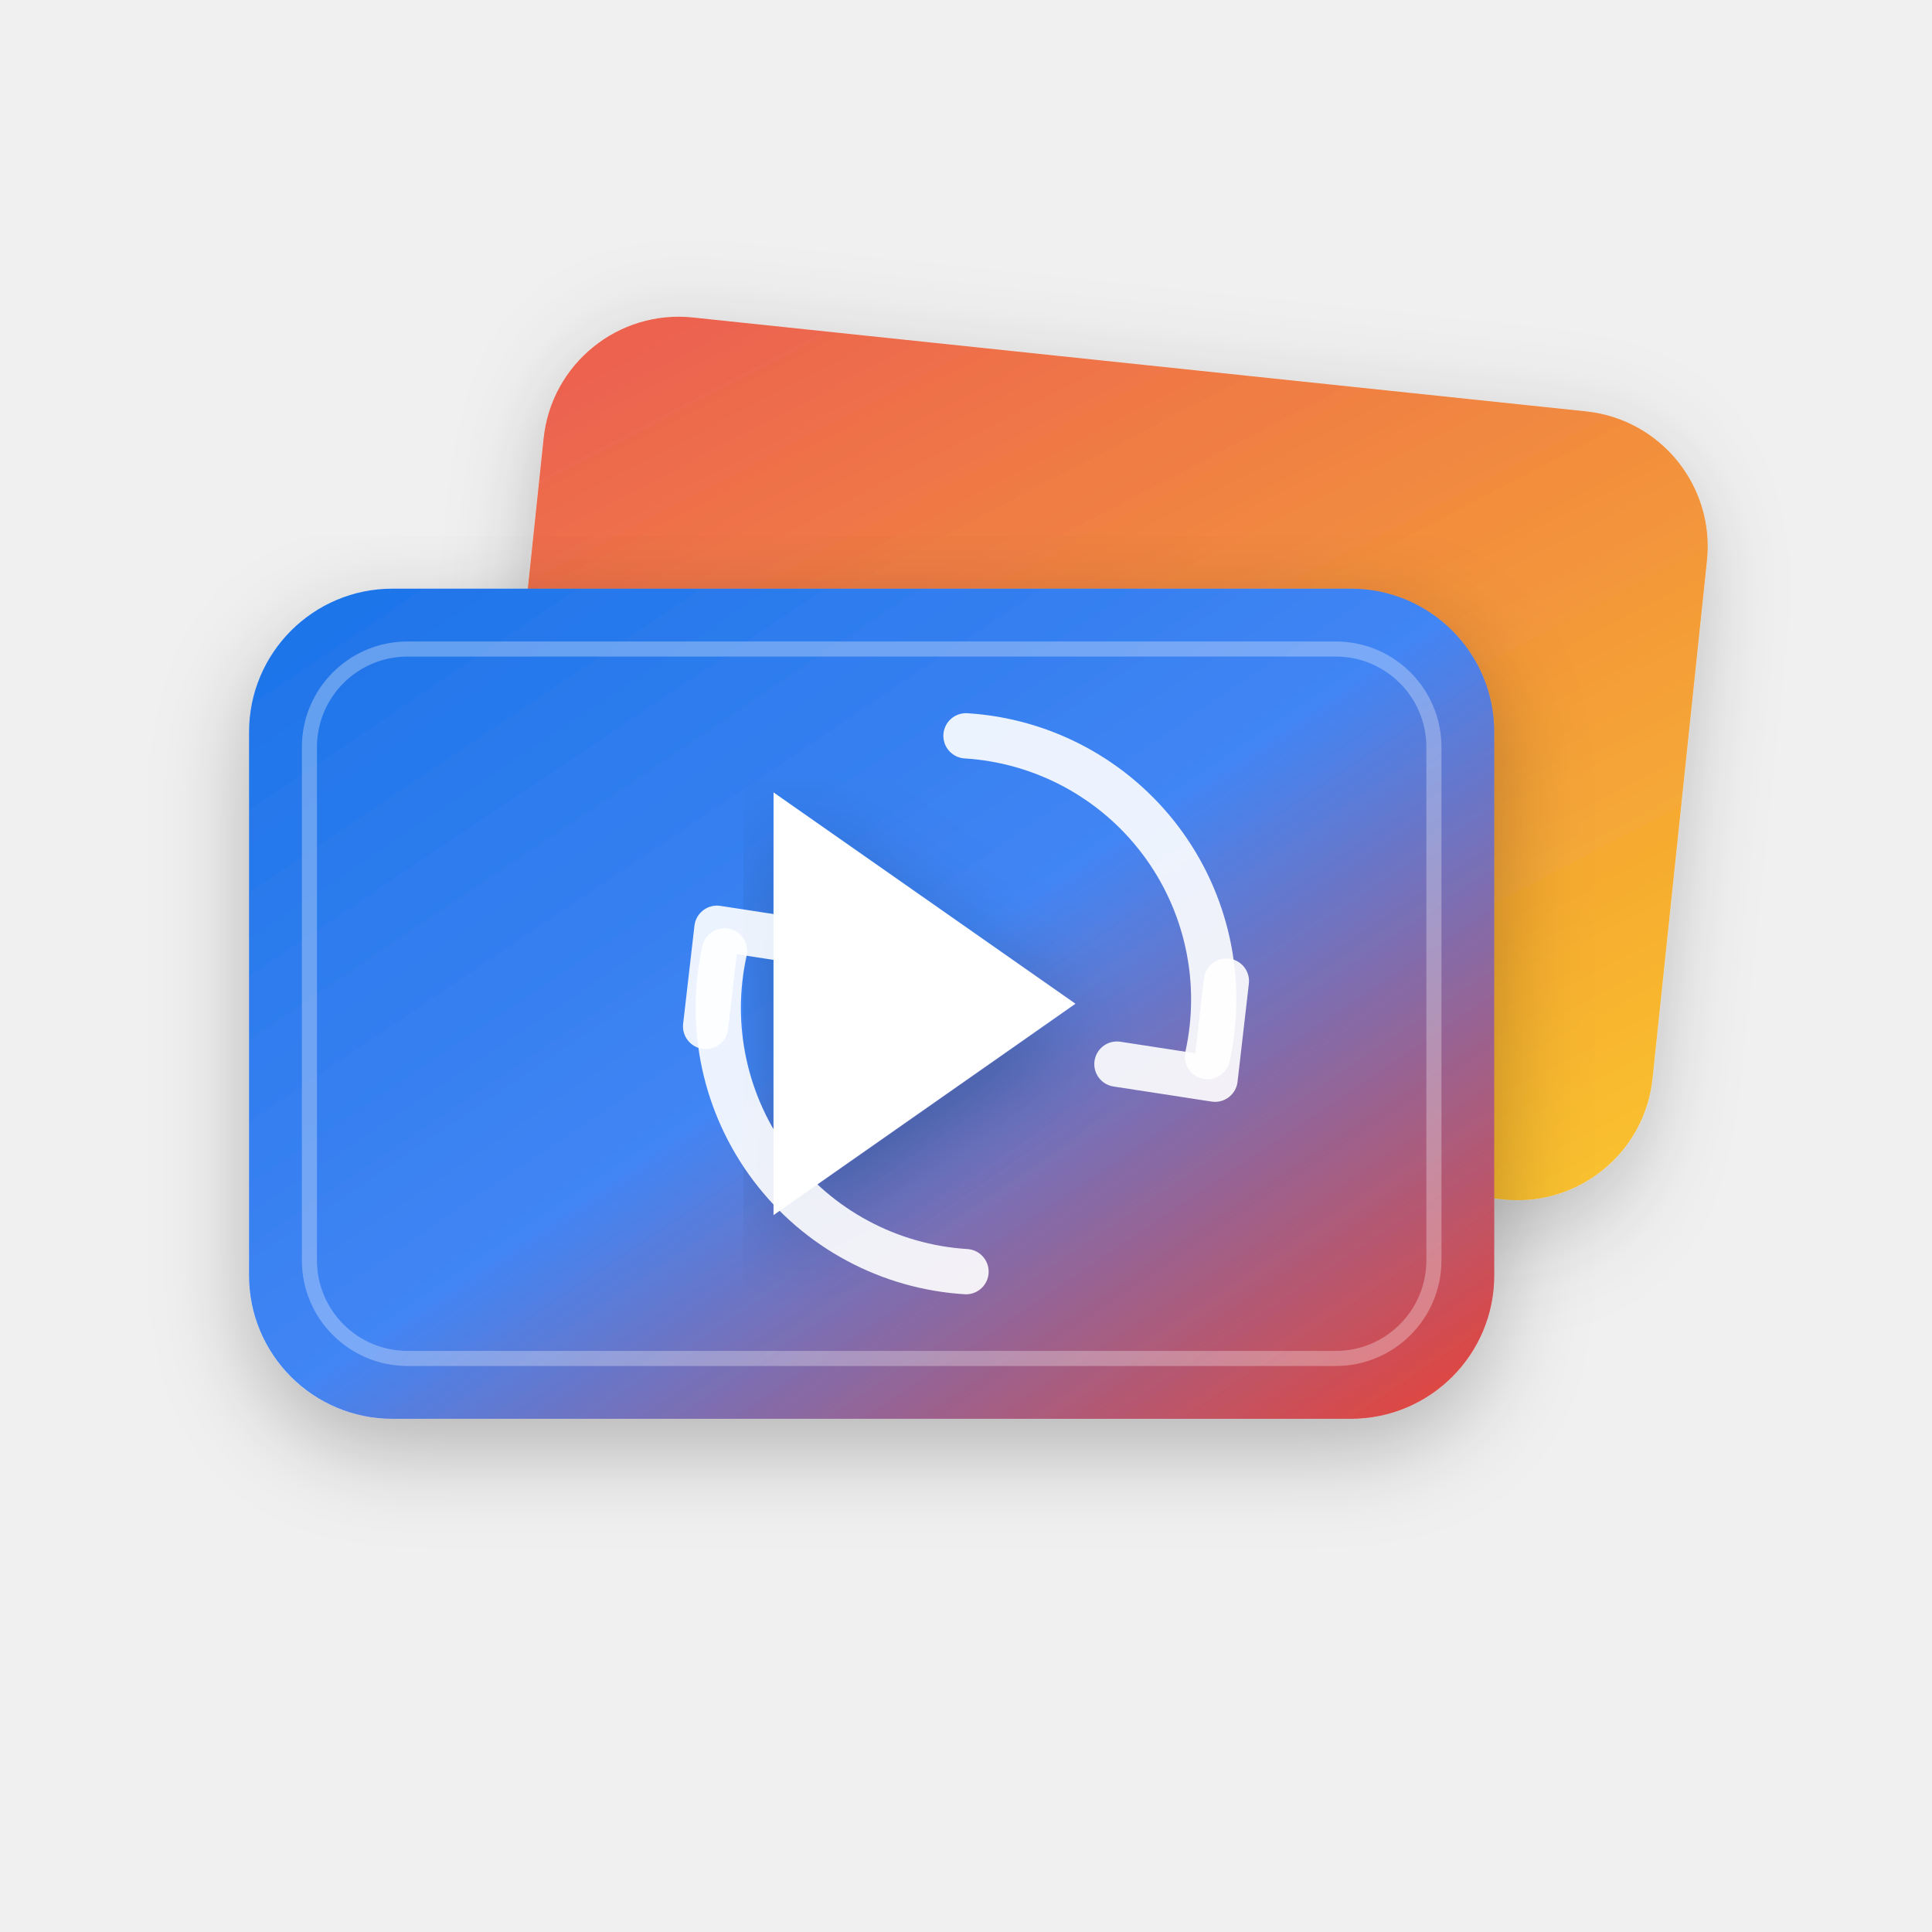
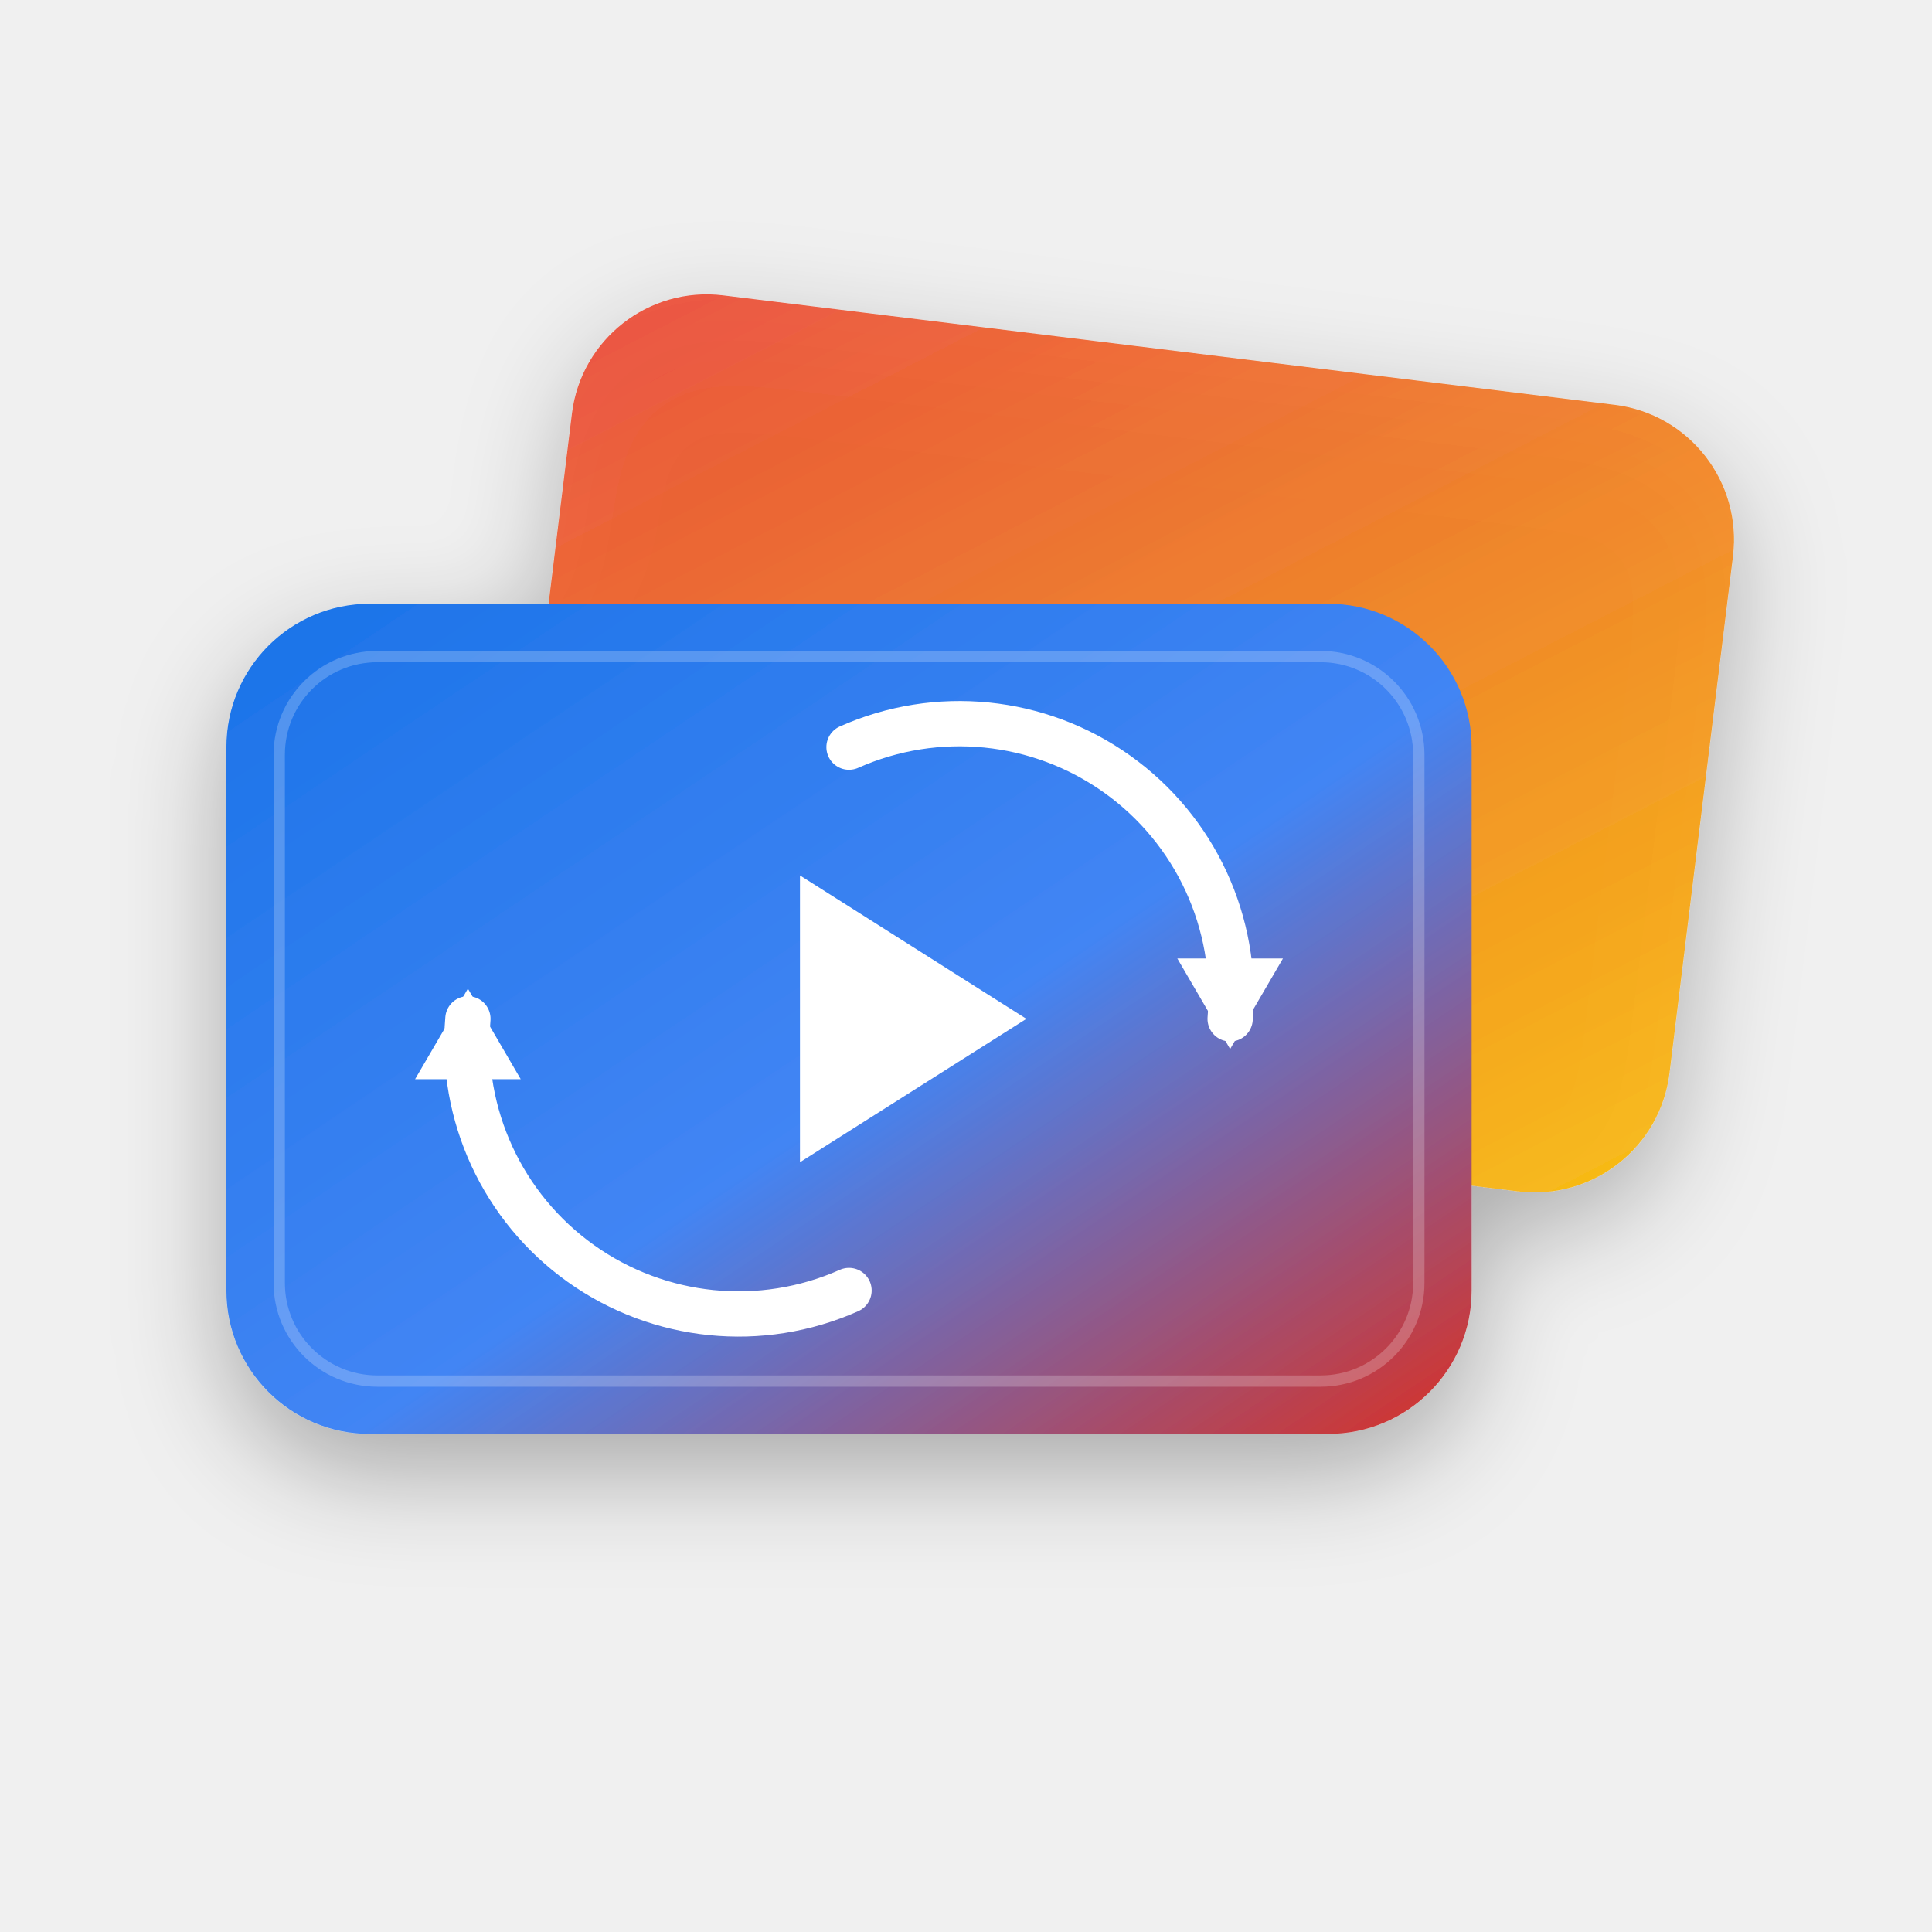
<svg xmlns="http://www.w3.org/2000/svg" viewBox="0 0 512 512" width="100%" height="100%">
  <defs>
    <linearGradient id="twinPrimary" x1="0%" y1="0%" x2="100%" y2="100%">
      <stop offset="0%" stop-color="#1a73e8" />
-       <stop offset="50%" stop-color="#4285f4" />
-       <stop offset="100%" stop-color="#ea4335" />
+       <stop offset="55%" stop-color="#4285f4" />
+       <stop offset="100%" stop-color="#d93025" />
    </linearGradient>
    <linearGradient id="twinSecondary" x1="0%" y1="0%" x2="100%" y2="100%">
      <stop offset="0%" stop-color="#ea4335" />
-       <stop offset="100%" stop-color="#fbbc05" />
+       <stop offset="100%" stop-color="#fbbc04" />
    </linearGradient>
-     <filter id="materialShadow" x="-10%" y="-10%" width="130%" height="130%">
-       <feDropShadow dx="0" dy="8" stdDeviation="12" flood-color="#000000" flood-opacity="0.25" />
+     <filter id="materialShadow" x="-20%" y="-20%" width="140%" height="140%">
+       <feDropShadow dx="0" dy="10" stdDeviation="14" flood-color="#000000" flood-opacity="0.3" />
    </filter>
  </defs>
-   <rect x="136" y="96" width="310" height="210" rx="36" fill="url(#twinSecondary)" opacity="0.85" transform="rotate(6 291 201)" filter="url(#materialShadow)" />
-   <rect x="66" y="156" width="330" height="220" rx="38" fill="url(#twinPrimary)" filter="url(#materialShadow)" />
-   <rect x="82" y="172" width="298" height="188" rx="26" fill="none" stroke="#ffffff" stroke-width="4" opacity="0.3" />
-   <path d="M 205 210 L 285 266 L 205 322 Z" fill="#ffffff" filter="url(#materialShadow)" />
-   <path d="M 256 195 A 70 70 0 0 1 320 280" fill="none" stroke="#ffffff" stroke-width="12" stroke-linecap="round" opacity="0.9" />
-   <polyline points="325,260 322,286 296,282" fill="none" stroke="#ffffff" stroke-width="12" stroke-linecap="round" stroke-linejoin="round" opacity="0.9" />
-   <path d="M 256 337 A 70 70 0 0 1 192 252" fill="none" stroke="#ffffff" stroke-width="12" stroke-linecap="round" opacity="0.9" />
-   <polyline points="187,272 190,246 216,250" fill="none" stroke="#ffffff" stroke-width="12" stroke-linecap="round" stroke-linejoin="round" opacity="0.9" />
+   <g filter="url(#materialShadow)">
+     <rect x="142" y="92" width="310" height="210" rx="36" fill="url(#twinSecondary)" opacity="0.9" transform="rotate(7 297 197)" />
+     <rect x="60" y="160" width="330" height="220" rx="38" fill="url(#twinPrimary)" />
+     <rect x="74" y="174" width="302" height="192" rx="26" fill="none" stroke="#ffffff" stroke-width="3" opacity="0.22" />
+     <path d="M 212 232 L 272 270 L 212 308 Z" fill="#ffffff" />
+     <path d="M 225 198 A 72 72 0 0 1 326 270" fill="none" stroke="#ffffff" stroke-width="12" stroke-linecap="round" />
+     <path d="M 326 278 L 340 254 L 312 254 Z" fill="#ffffff" />
+     <path d="M 225 342 A 72 72 0 0 1 124 270" fill="none" stroke="#ffffff" stroke-width="12" stroke-linecap="round" />
+     <path d="M 124 262 L 110 286 L 138 286 Z" fill="#ffffff" />
+   </g>
</svg>
